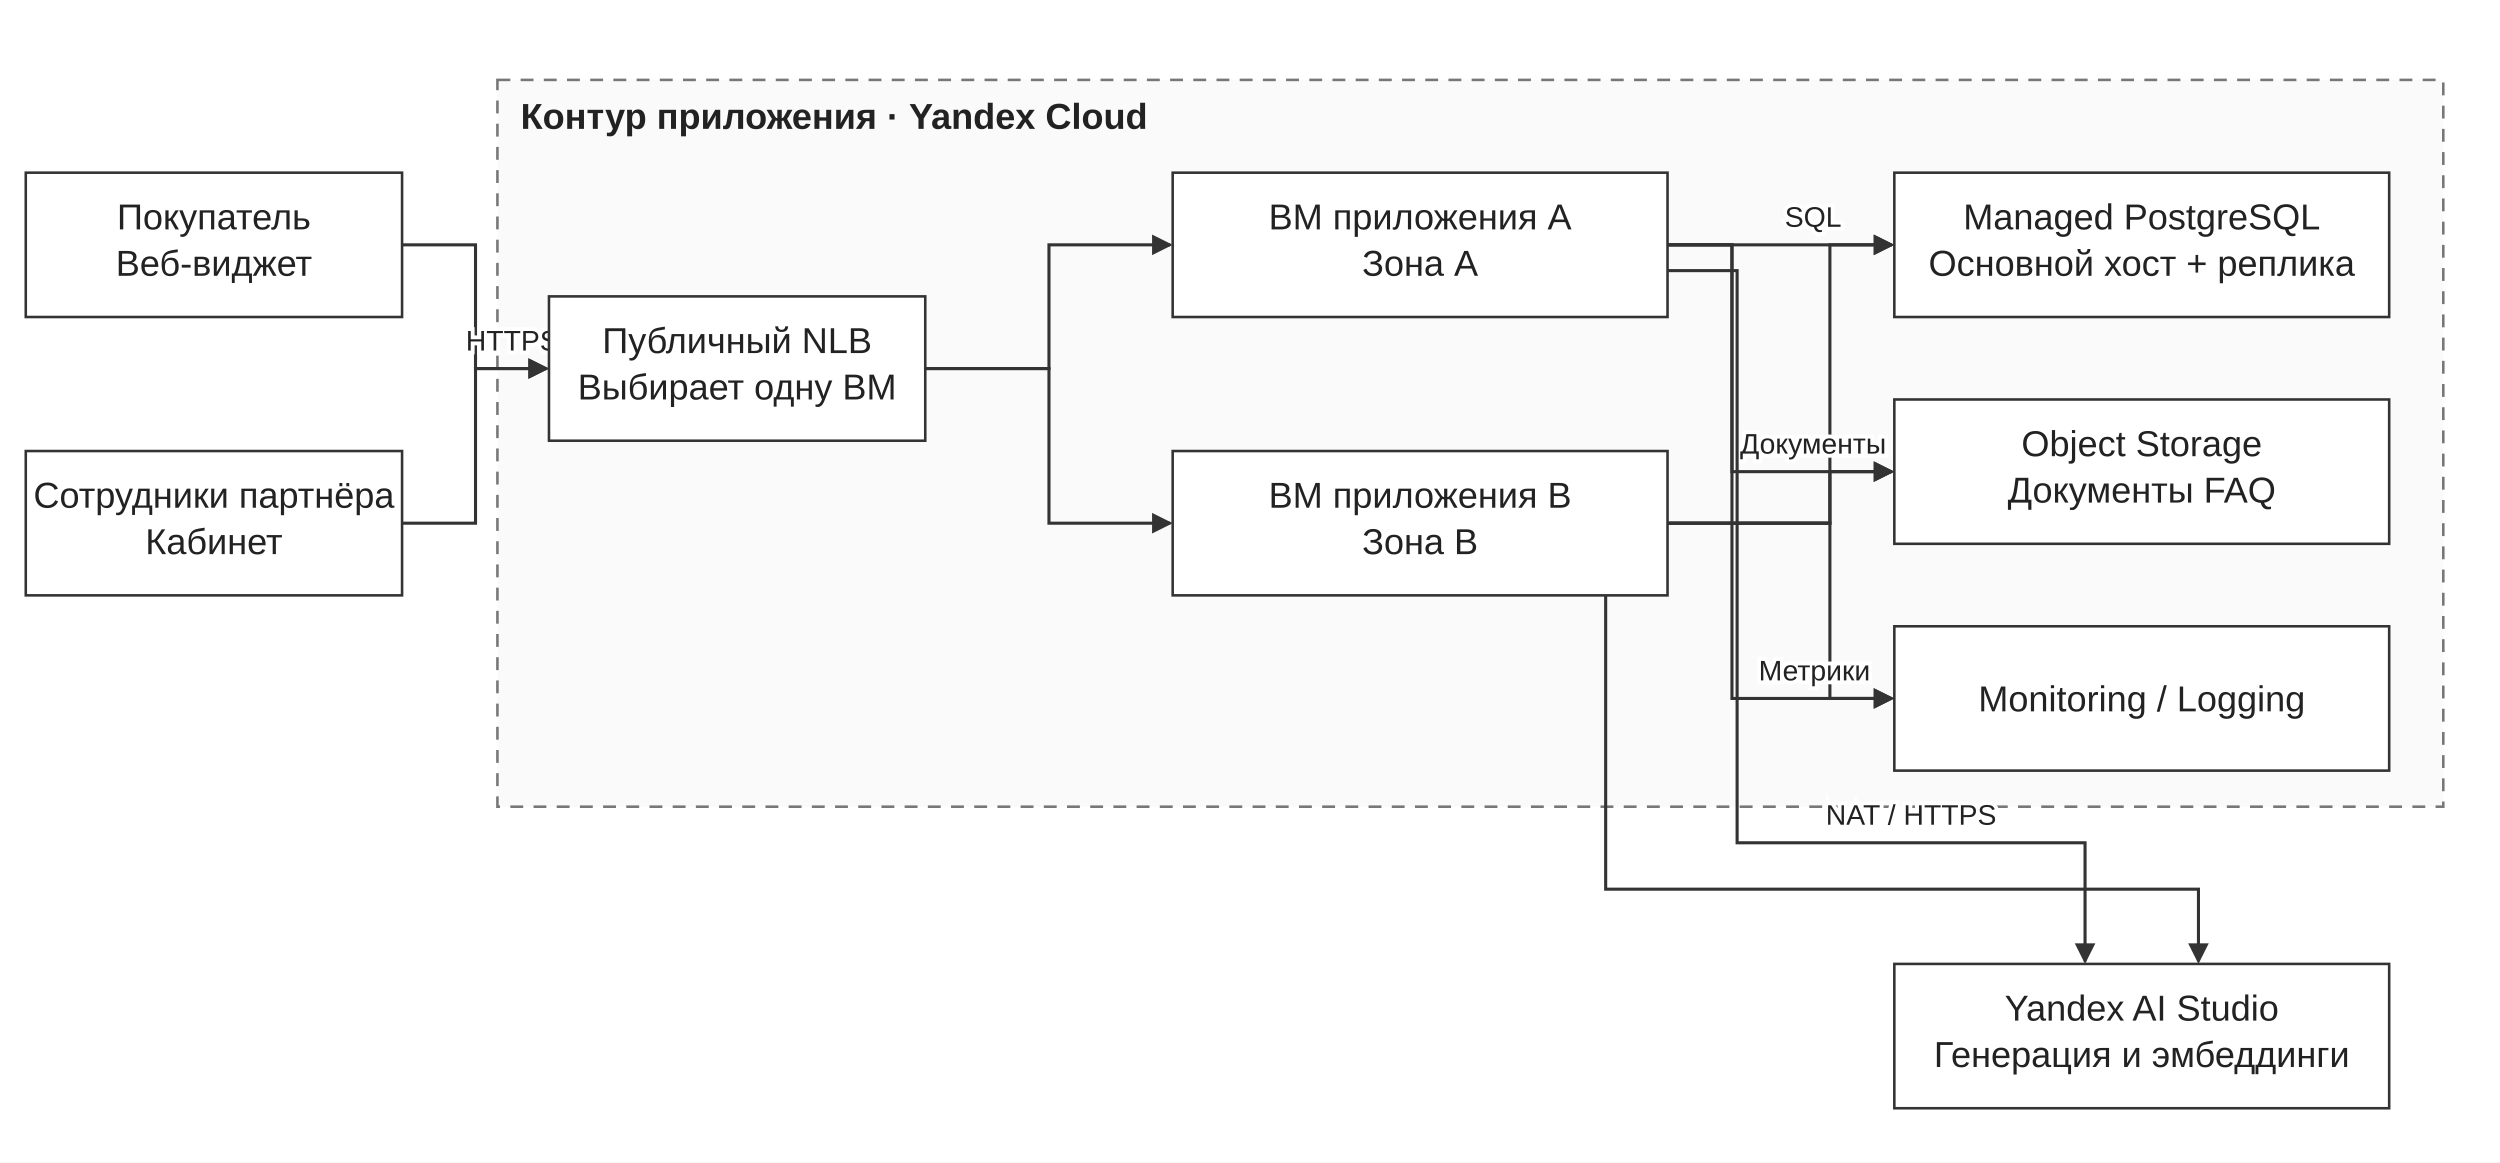
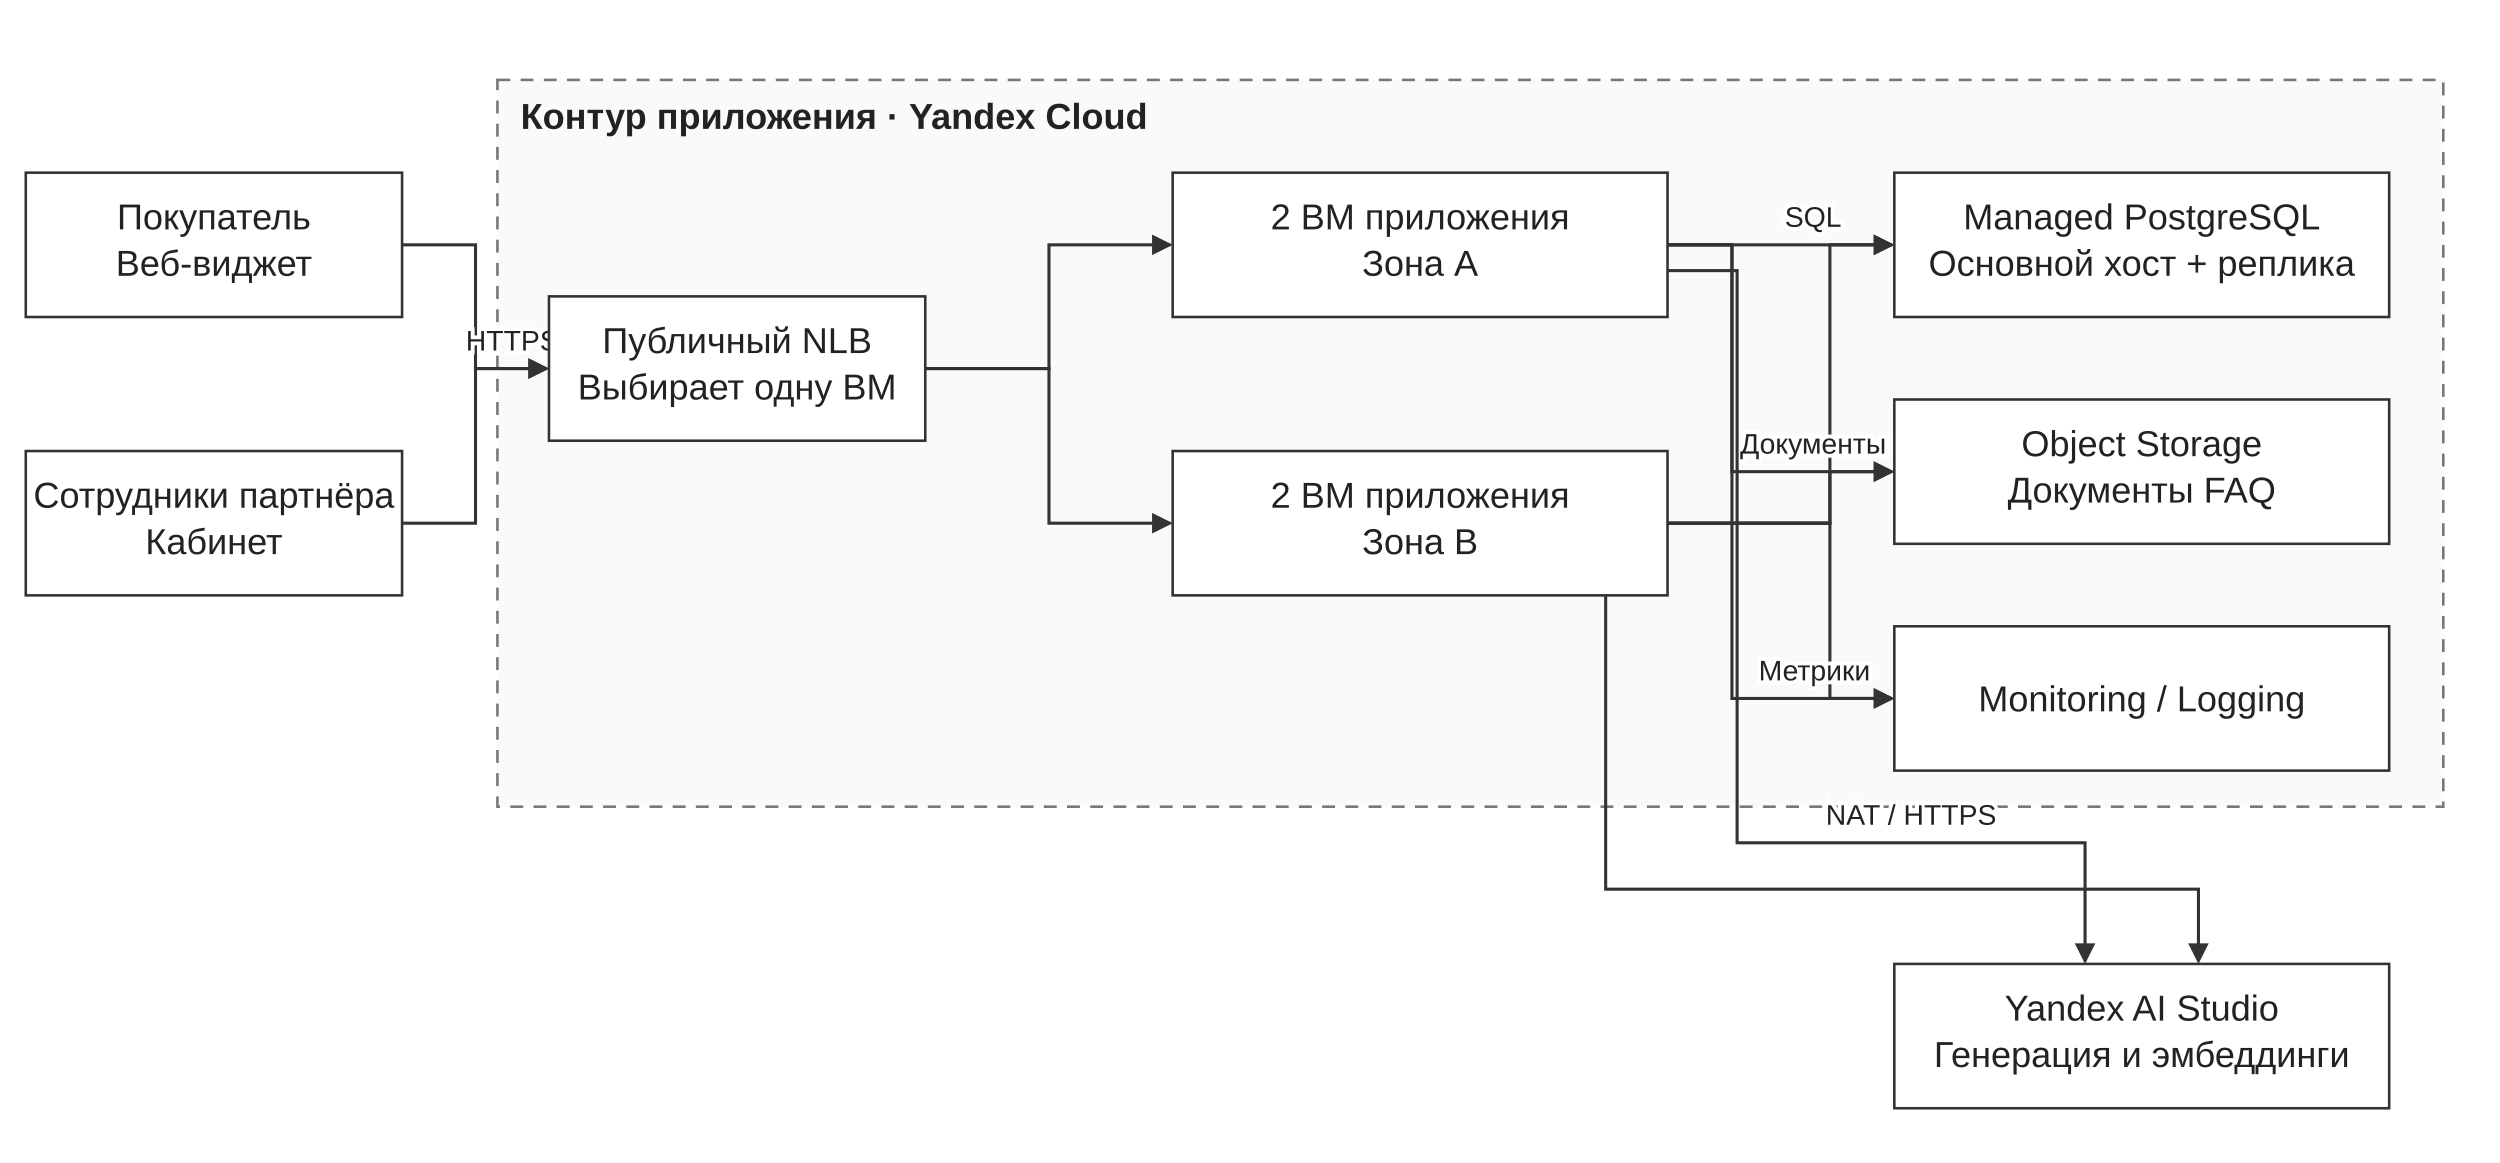
<svg xmlns="http://www.w3.org/2000/svg" width="970" height="451" viewBox="0 0 970 451" role="img" aria-labelledby="title">
  <defs>
    <marker id="arrow" markerWidth="8" markerHeight="8" refX="7" refY="4" orient="auto" markerUnits="userSpaceOnUse">
      <path d="M0 0 L8 4 L0 8 Z" fill="#333" />
    </marker>
  </defs>
  <rect x="0" y="0" width="970" height="451" fill="white" />
  <g font-family="Arial, sans-serif" font-size="14" fill="#222">
    <rect x="193" y="31" width="755" height="282" fill="#fafafa" stroke="#777" stroke-dasharray="5 4" />
    <text x="202" y="50" font-weight="bold">Контур приложения · Yandex Cloud</text>
    <path d="M156 95 H184.5 V143 H212" fill="none" stroke="#333" stroke-width="1.2" marker-end="url(#arrow)" />
    <text x="198.75" y="136" font-size="11" text-anchor="middle" paint-order="stroke" stroke="white" stroke-width="3">HTTPS</text>
    <path d="M156 203 H184.5 V143 H212" fill="none" stroke="#333" stroke-width="1.2" marker-end="url(#arrow)" />
    <path d="M359 143 H407 V95 H454" fill="none" stroke="#333" stroke-width="1.2" marker-end="url(#arrow)" />
    <path d="M359 143 H407 V203 H454" fill="none" stroke="#333" stroke-width="1.2" marker-end="url(#arrow)" />
    <path d="M647 95 H672 V95 H734" fill="none" stroke="#333" stroke-width="1.2" marker-end="url(#arrow)" />
    <text x="703.5" y="88" font-size="11" text-anchor="middle" paint-order="stroke" stroke="white" stroke-width="3">SQL</text>
    <path d="M647 203 H710 V95 H734" fill="none" stroke="#333" stroke-width="1.2" marker-end="url(#arrow)" />
    <path d="M647 95 H672 V183 H734" fill="none" stroke="#333" stroke-width="1.2" marker-end="url(#arrow)" />
    <text x="703.5" y="176" font-size="11" text-anchor="middle" paint-order="stroke" stroke="white" stroke-width="3">Документы</text>
    <path d="M647 203 H710 V183 H734" fill="none" stroke="#333" stroke-width="1.2" marker-end="url(#arrow)" />
    <path d="M647 95 H672 V271 H734" fill="none" stroke="#333" stroke-width="1.2" marker-end="url(#arrow)" />
    <path d="M647 203 H710 V271 H734" fill="none" stroke="#333" stroke-width="1.2" marker-end="url(#arrow)" />
    <text x="704" y="264" font-size="11" text-anchor="middle" paint-order="stroke" stroke="white" stroke-width="3">Метрики</text>
    <path d="M647 105 H674 V327 H809 V373" fill="none" stroke="#333" stroke-width="1.2" marker-end="url(#arrow)" />
    <text x="741.5" y="320" font-size="11" text-anchor="middle" paint-order="stroke" stroke="white" stroke-width="3">NAT / HTTPS</text>
    <path d="M623 231 V345 H853 V373" fill="none" stroke="#333" stroke-width="1.2" marker-end="url(#arrow)" />
    <rect x="213" y="115" width="146" height="56" fill="white" stroke="#333" />
    <text x="286" y="137" text-anchor="middle">Публичный NLB</text>
    <text x="286" y="155" text-anchor="middle">Выбирает одну ВМ</text>
    <rect x="455" y="67" width="192" height="56" fill="white" stroke="#333" />
-     <text x="551" y="89" text-anchor="middle">ВМ приложения A</text>
+     <text x="551" y="89" text-anchor="middle">2 ВМ приложения</text>
    <text x="551" y="107" text-anchor="middle">Зона A</text>
    <rect x="455" y="175" width="192" height="56" fill="white" stroke="#333" />
-     <text x="551" y="197" text-anchor="middle">ВМ приложения B</text>
+     <text x="551" y="197" text-anchor="middle">2 ВМ приложения</text>
    <text x="551" y="215" text-anchor="middle">Зона B</text>
    <rect x="735" y="67" width="192" height="56" fill="white" stroke="#333" />
    <text x="831" y="89" text-anchor="middle">Managed PostgreSQL</text>
    <text x="831" y="107" text-anchor="middle">Основной хост + реплика</text>
    <rect x="735" y="155" width="192" height="56" fill="white" stroke="#333" />
    <text x="831" y="177" text-anchor="middle">Object Storage</text>
    <text x="831" y="195" text-anchor="middle">Документы FAQ</text>
    <rect x="735" y="243" width="192" height="56" fill="white" stroke="#333" />
    <text x="831" y="276" text-anchor="middle">Monitoring / Logging</text>
    <rect x="10" y="67" width="146" height="56" fill="white" stroke="#333" />
    <text x="83" y="89" text-anchor="middle">Покупатель</text>
    <text x="83" y="107" text-anchor="middle">Веб-виджет</text>
    <rect x="10" y="175" width="146" height="56" fill="white" stroke="#333" />
    <text x="83" y="197" text-anchor="middle">Сотрудники партнёра</text>
    <text x="83" y="215" text-anchor="middle">Кабинет</text>
    <rect x="735" y="374" width="192" height="56" fill="white" stroke="#333" />
    <text x="831" y="396" text-anchor="middle">Yandex AI Studio</text>
    <text x="831" y="414" text-anchor="middle">Генерация и эмбеддинги</text>
  </g>
</svg>
